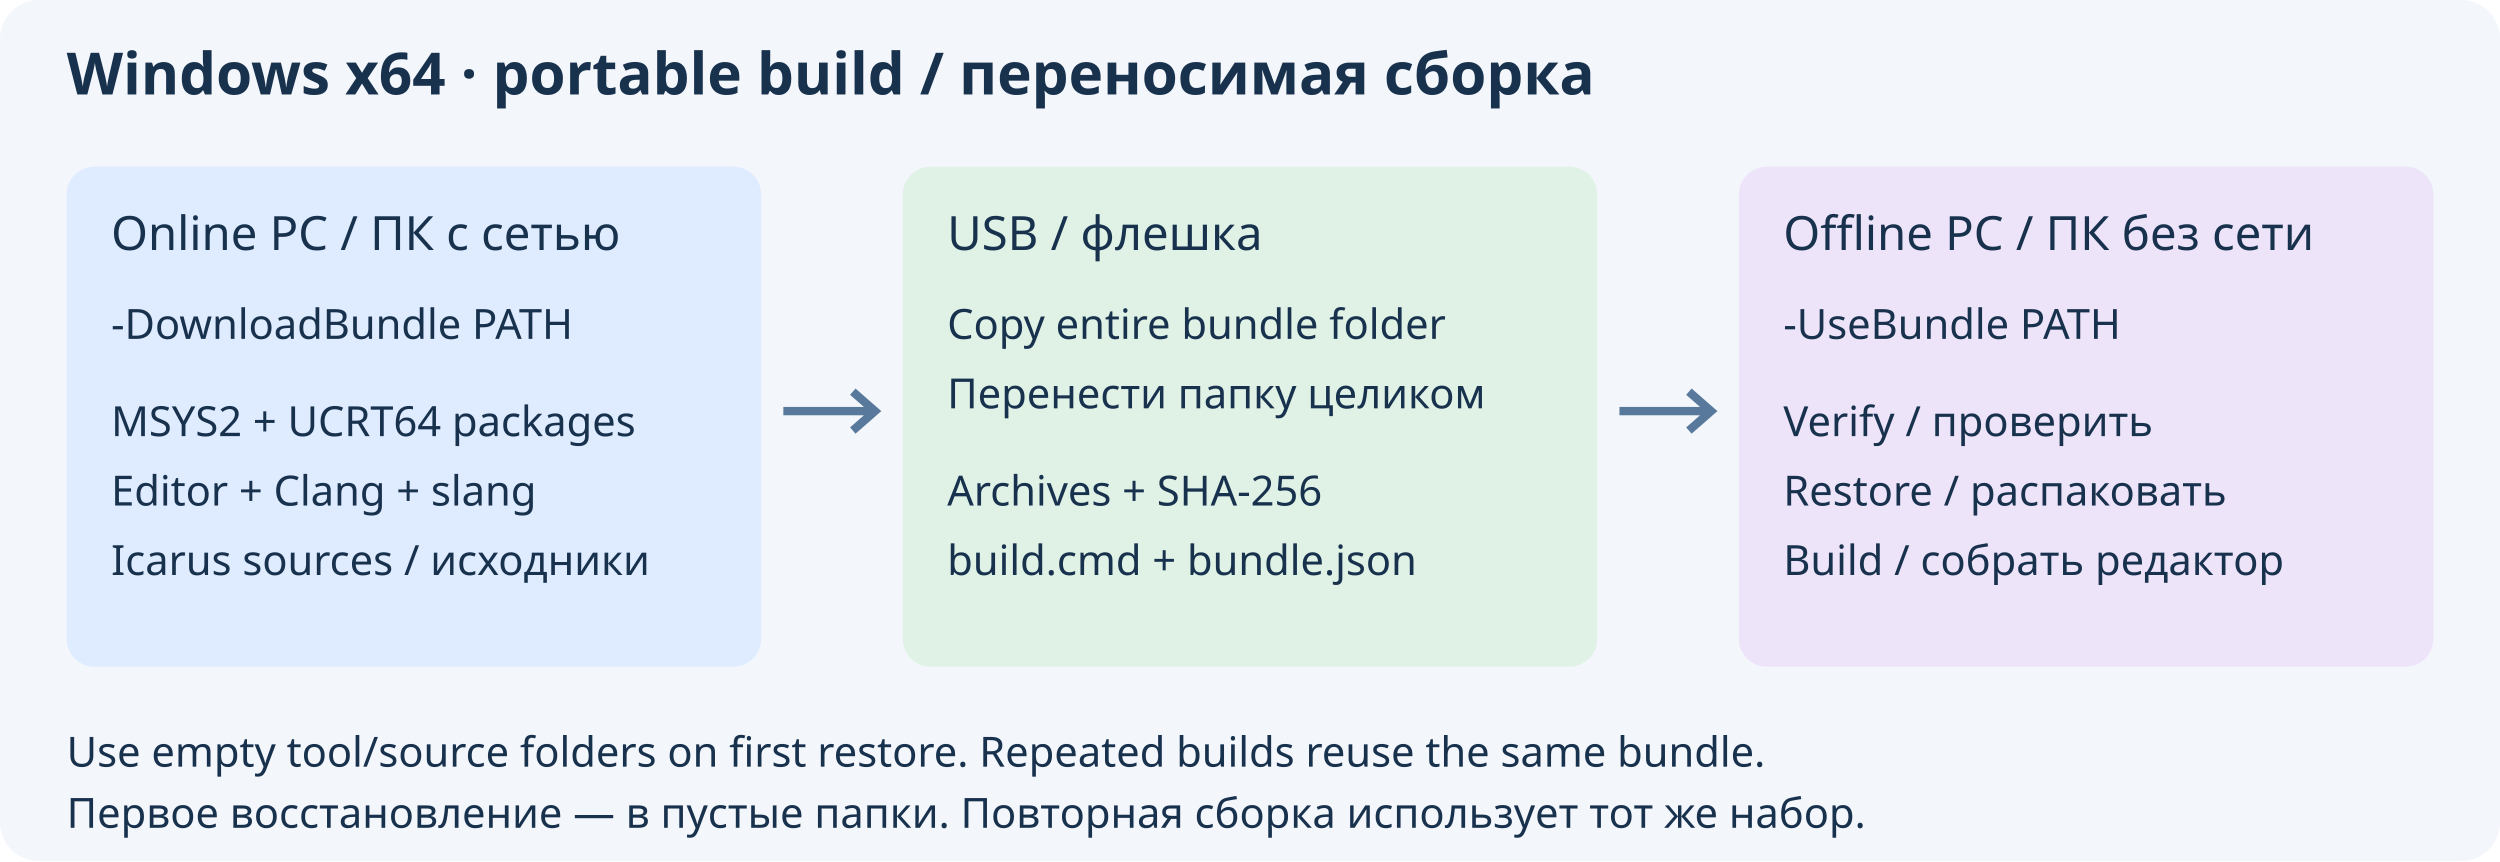
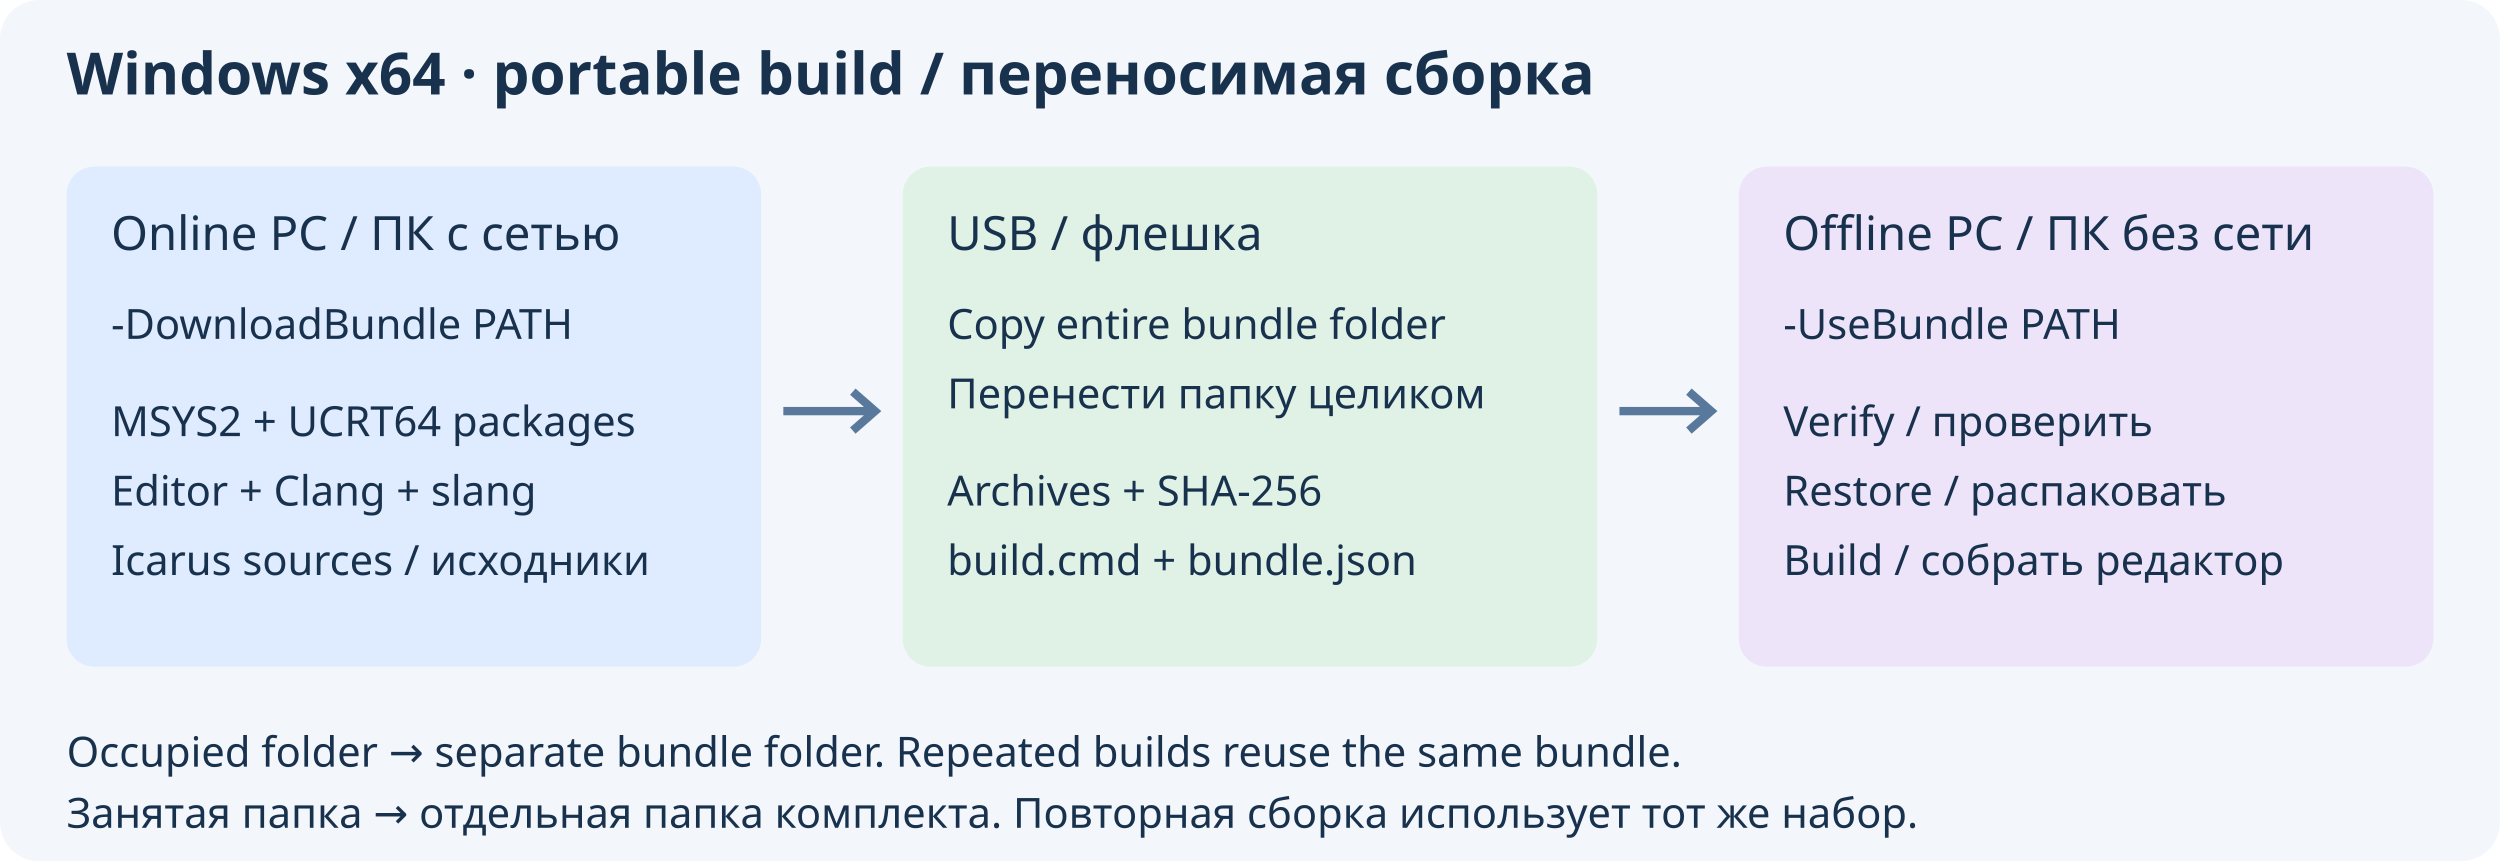
<svg xmlns="http://www.w3.org/2000/svg" width="900" height="310" viewBox="0 0 900 310">
  <rect width="900" height="310" rx="14" fill="#f3f6fb" />
  <g font-family="sans-serif" fill="#18324e">
    <text x="24" y="34" font-size="21" font-weight="bold">Windows x64 · portable build / переносимая сборка</text>
    <rect x="24" y="60" width="250" height="180" rx="10" fill="#dfebff" />
    <text x="40" y="90" font-size="17">Online PC / ПК с сетью</text>
    <text x="40" y="122" font-size="15">-DownloadBundle PATH</text>
    <text x="40" y="157" font-size="15">MSYS2 + UCRT64 packages</text>
    <text x="40" y="182" font-size="15">Editor + Clang + slang</text>
    <text x="40" y="207" font-size="15">Icarus sources / исходники</text>
    <rect x="325" y="60" width="250" height="180" rx="10" fill="#e0f1e6" />
    <text x="341" y="90" font-size="17">USB / флешка</text>
    <text x="341" y="122" font-size="15">Copy entire bundle folder</text>
    <text x="341" y="147" font-size="15">Перенести папку целиком</text>
    <text x="341" y="182" font-size="15">Archives + SHA-256</text>
    <text x="341" y="207" font-size="15">build.cmd + bundle.json</text>
    <rect x="626" y="60" width="250" height="180" rx="10" fill="#eee4fa" />
    <text x="642" y="90" font-size="17">Offline PC / ПК без сети</text>
    <text x="642" y="122" font-size="15">-UseBundle PATH</text>
    <text x="642" y="157" font-size="15">Verify / проверить</text>
    <text x="642" y="182" font-size="15">Restore / распаковать</text>
    <text x="642" y="207" font-size="15">Build / собрать редактор</text>
-     <text x="24" y="276" font-size="15">Use empty tool/source folders on first restore. Repeated builds reuse the same bundle.</text>
-     <text x="24" y="298" font-size="15">Первое восстановление — в пустые папки. Повторная сборка использует тот же набор.</text>
+     <text x="24" y="276" font-size="15">Occupied folder → separate bundle folder. Repeated builds reuse the same bundle.</text>
+     <text x="24" y="298" font-size="15">Занятая папка → отдельная папка комплекта. Повторная сборка использует тот же набор.</text>
  </g>
  <g fill="none" stroke="#58799b" stroke-width="3">
    <path d="M282 148h33m-8-7 8 7-8 7" />
    <path d="M583 148h33m-8-7 8 7-8 7" />
  </g>
</svg>
